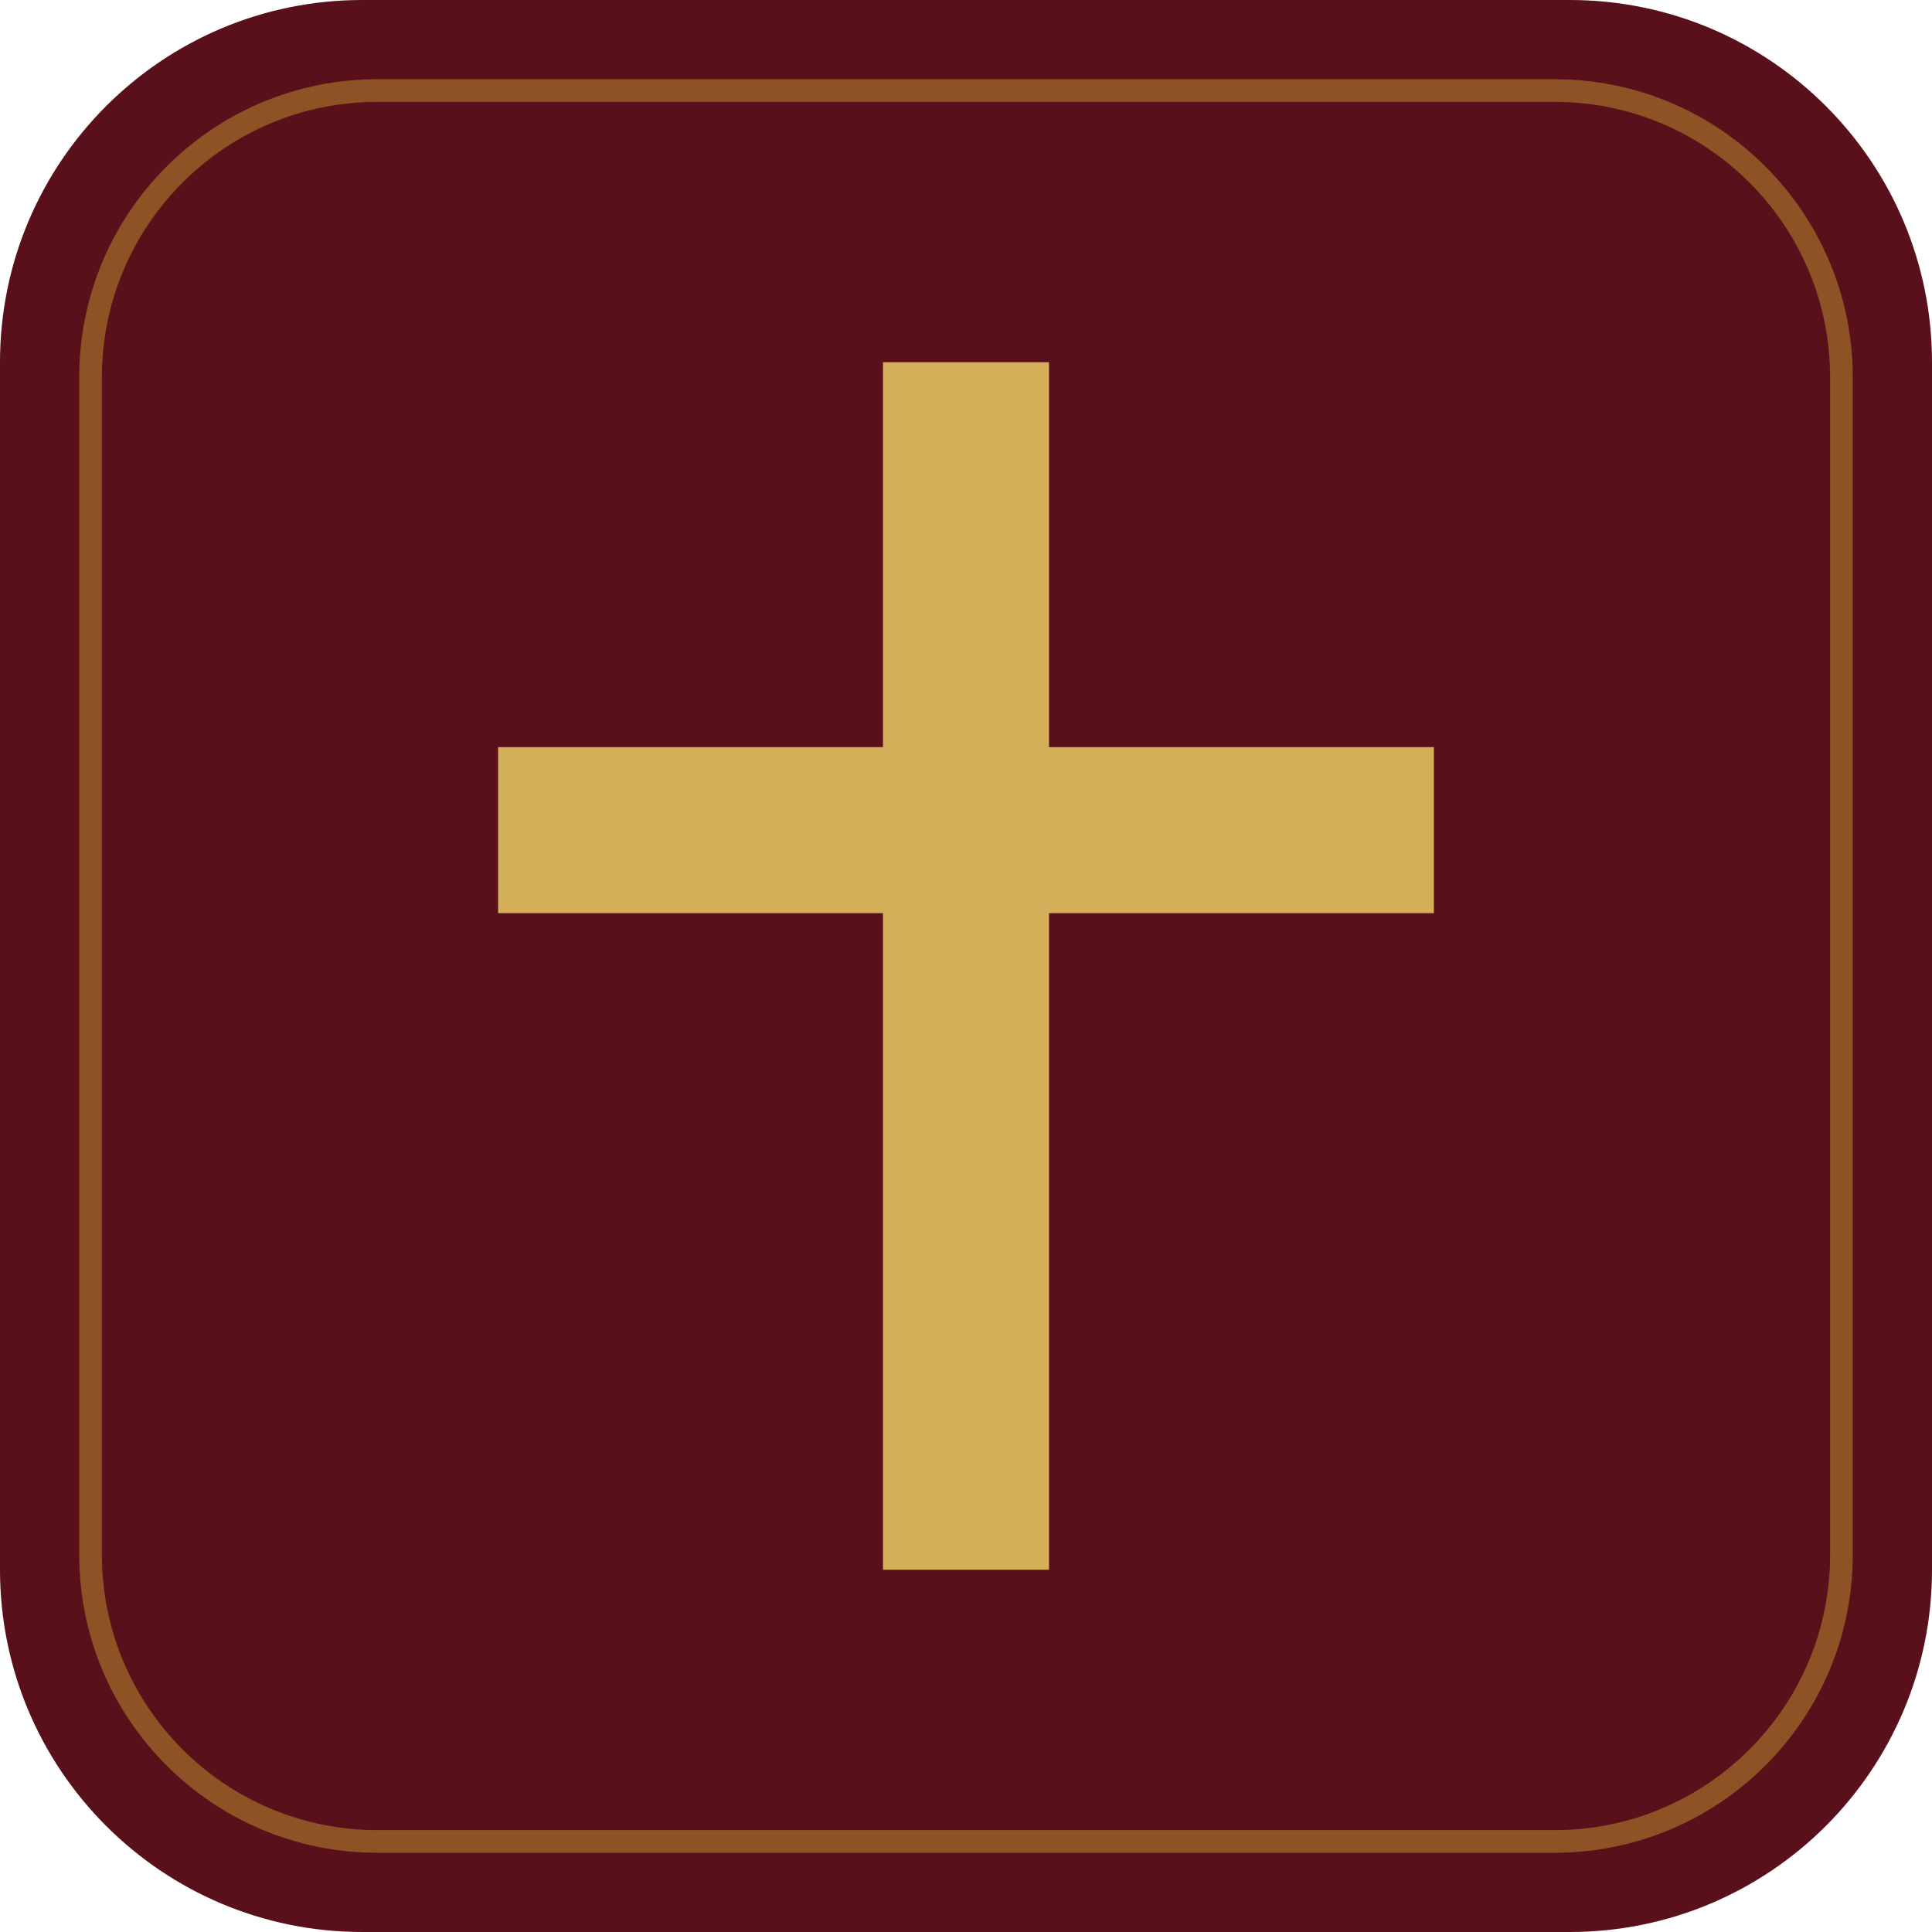
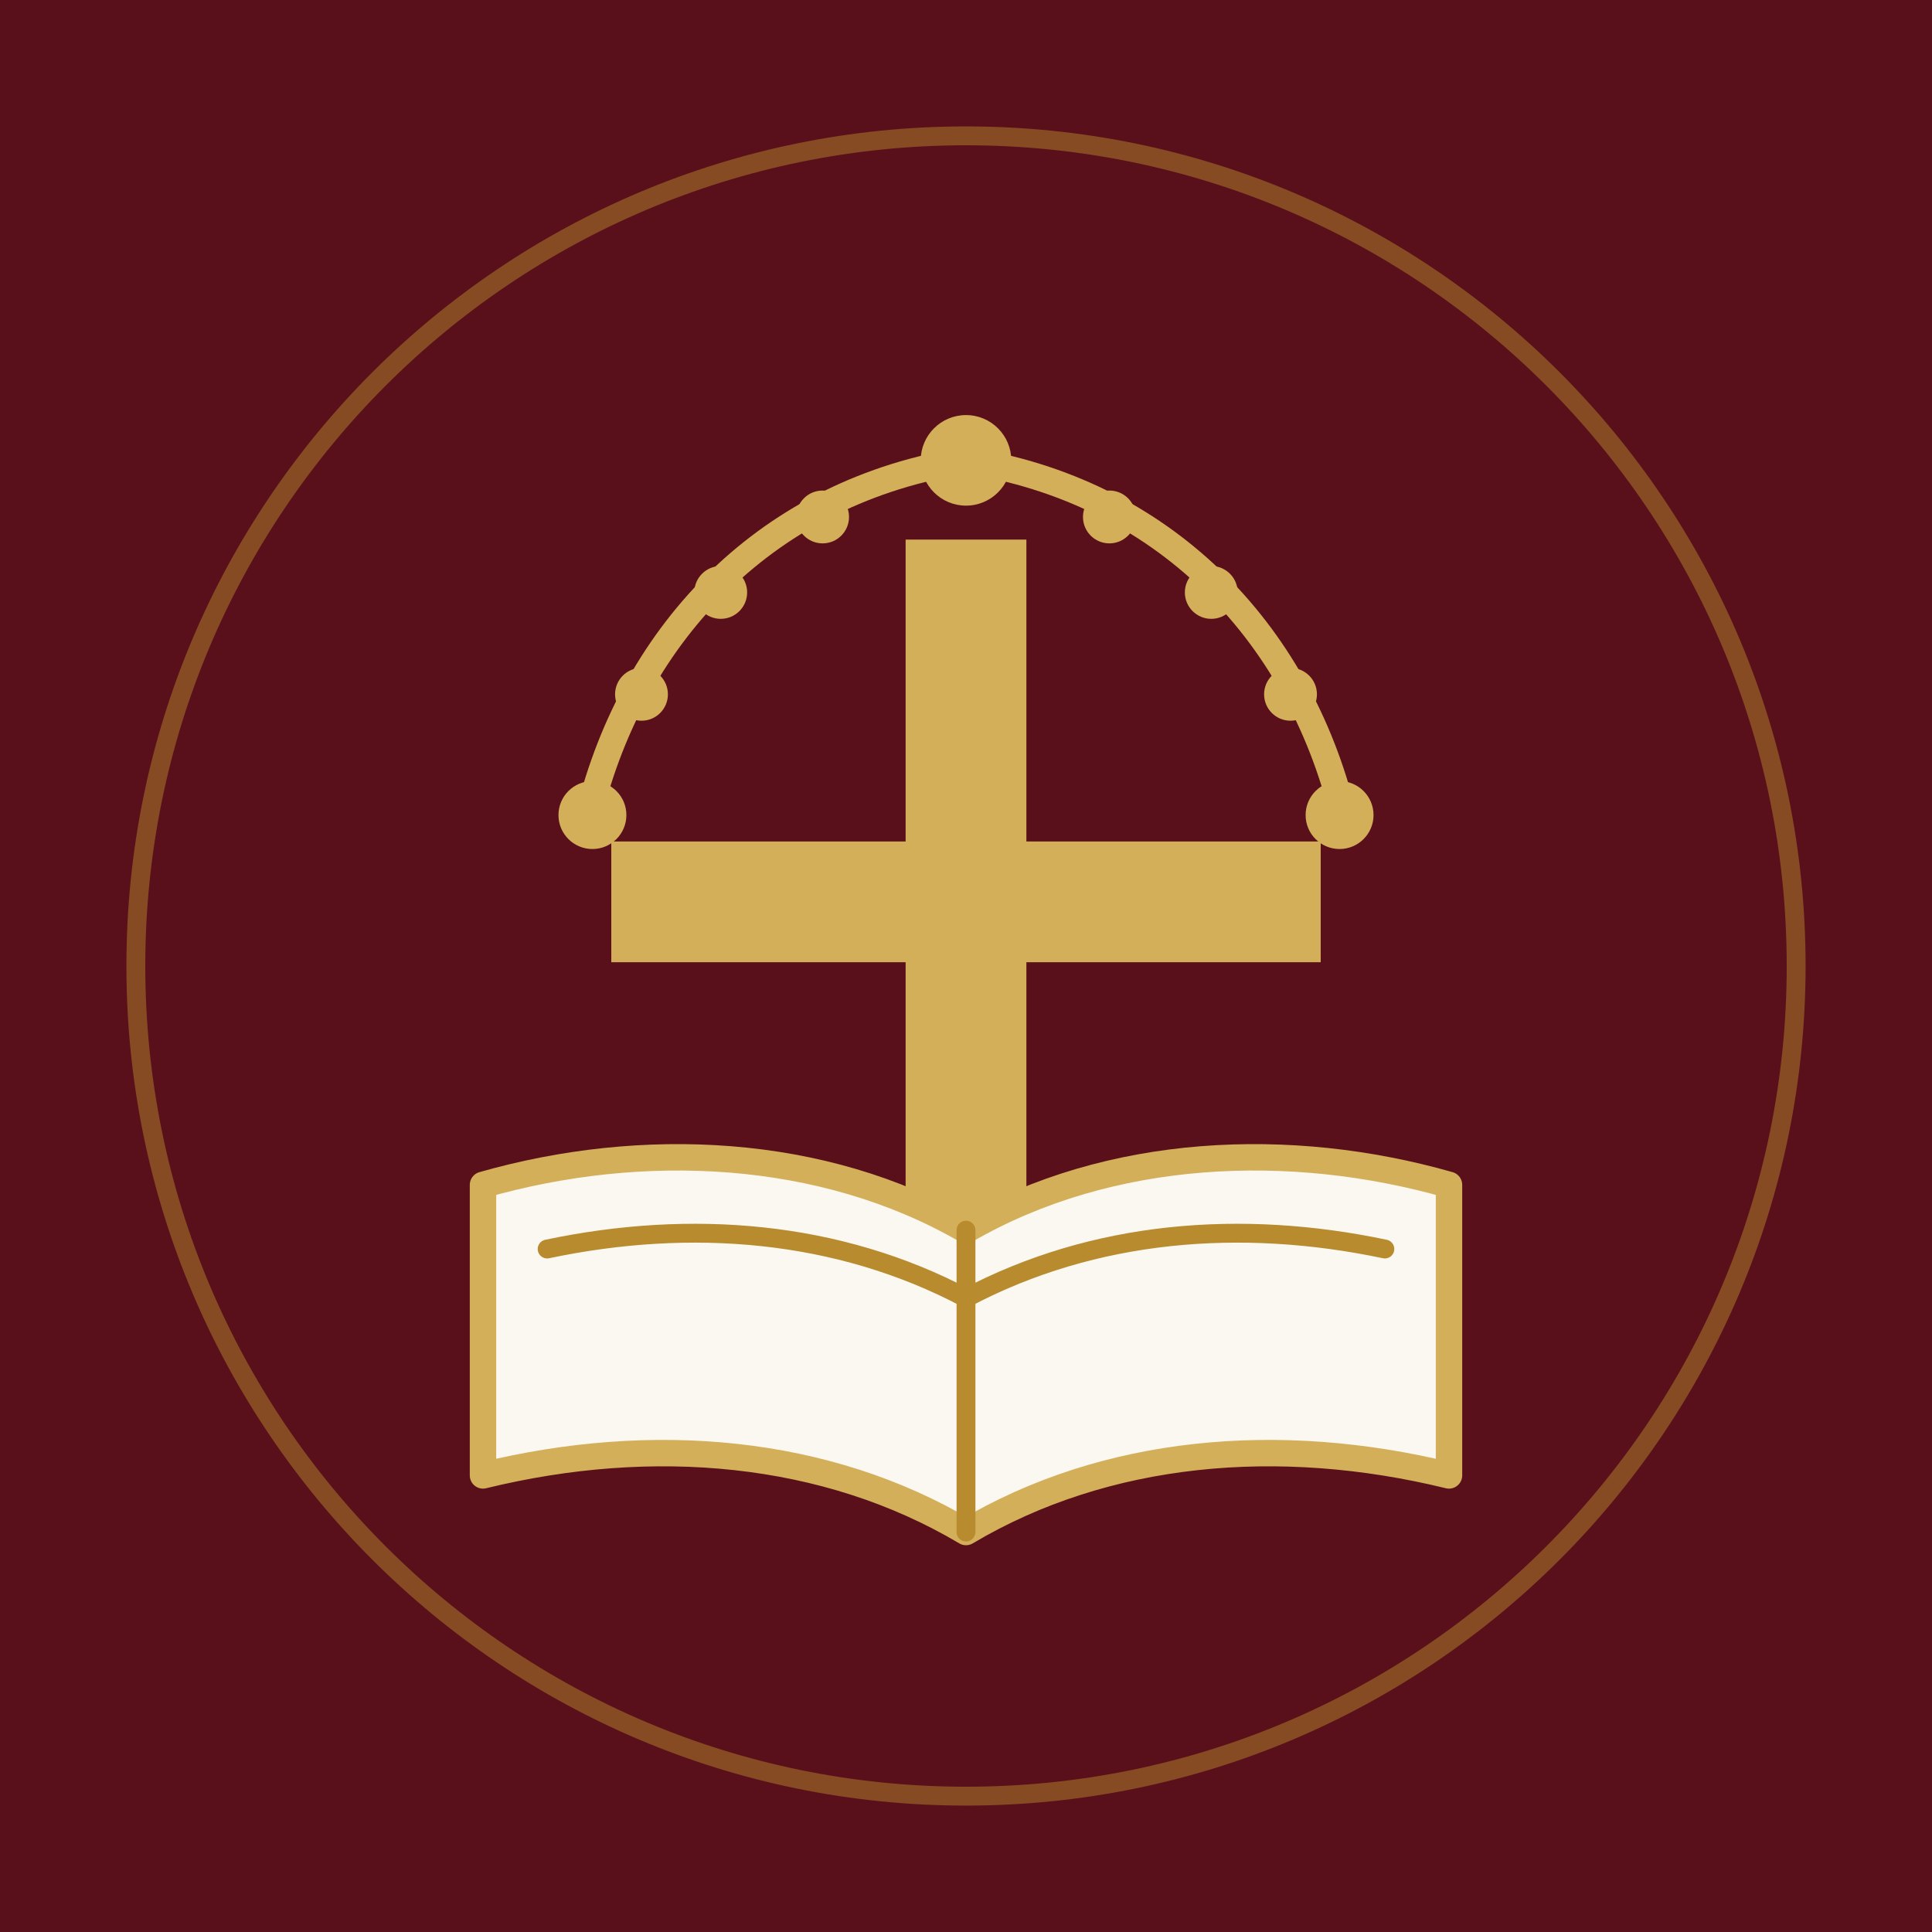
- <svg xmlns="http://www.w3.org/2000/svg" viewBox="0 0 512 512">
-   <rect width="512" height="512" rx="96" fill="#5A101A" />
-   <rect x="24" y="24" width="464" height="464" rx="76" fill="none" stroke="#B88B2E" stroke-width="6" opacity="0.55" />
-   <path d="M234 96h44v102h102v44H278v174h-44V242H132v-44h102V96z" fill="#D4AF5A" />
+ <svg xmlns="http://www.w3.org/2000/svg" viewBox="0 0 512 512" role="img" aria-label="Horæ Canonicæ">
+   <rect width="512" height="512" fill="#5A101A" />
+   <circle cx="256" cy="256" r="220" fill="none" stroke="#B88B2E" stroke-width="5" opacity=".48" />
+   <path d="M156 216c12-49 48-86 100-94 52 8 88 45 100 94" fill="none" stroke="#D4AF5A" stroke-width="7" stroke-linecap="round" />
+   <g fill="#D4AF5A">
+     <circle cx="157" cy="216" r="9" />
+     <circle cx="170" cy="184" r="7" />
+     <circle cx="191" cy="157" r="7" />
+     <circle cx="218" cy="137" r="7" />
+     <circle cx="256" cy="122" r="12" />
+     <circle cx="294" cy="137" r="7" />
+     <circle cx="321" cy="157" r="7" />
+     <circle cx="342" cy="184" r="7" />
+     <circle cx="355" cy="216" r="9" />
+   </g>
+   <path d="M240 143h32v80h78v32h-78v91h-32v-91h-78v-32h78z" fill="#D4AF5A" />
+   <path d="M256 326c-38-22-86-24-128-12v77c45-11 91-7 128 15 37-22 83-26 128-15v-77c-42-12-90-10-128 12z" fill="#FBF8F1" stroke="#D4AF5A" stroke-width="7" stroke-linejoin="round" />
+   <path d="M256 326v80M145 331c38-8 77-5 111 13m111-13c-38-8-77-5-111 13" fill="none" stroke="#B88B2E" stroke-width="5" stroke-linecap="round" />
</svg>
